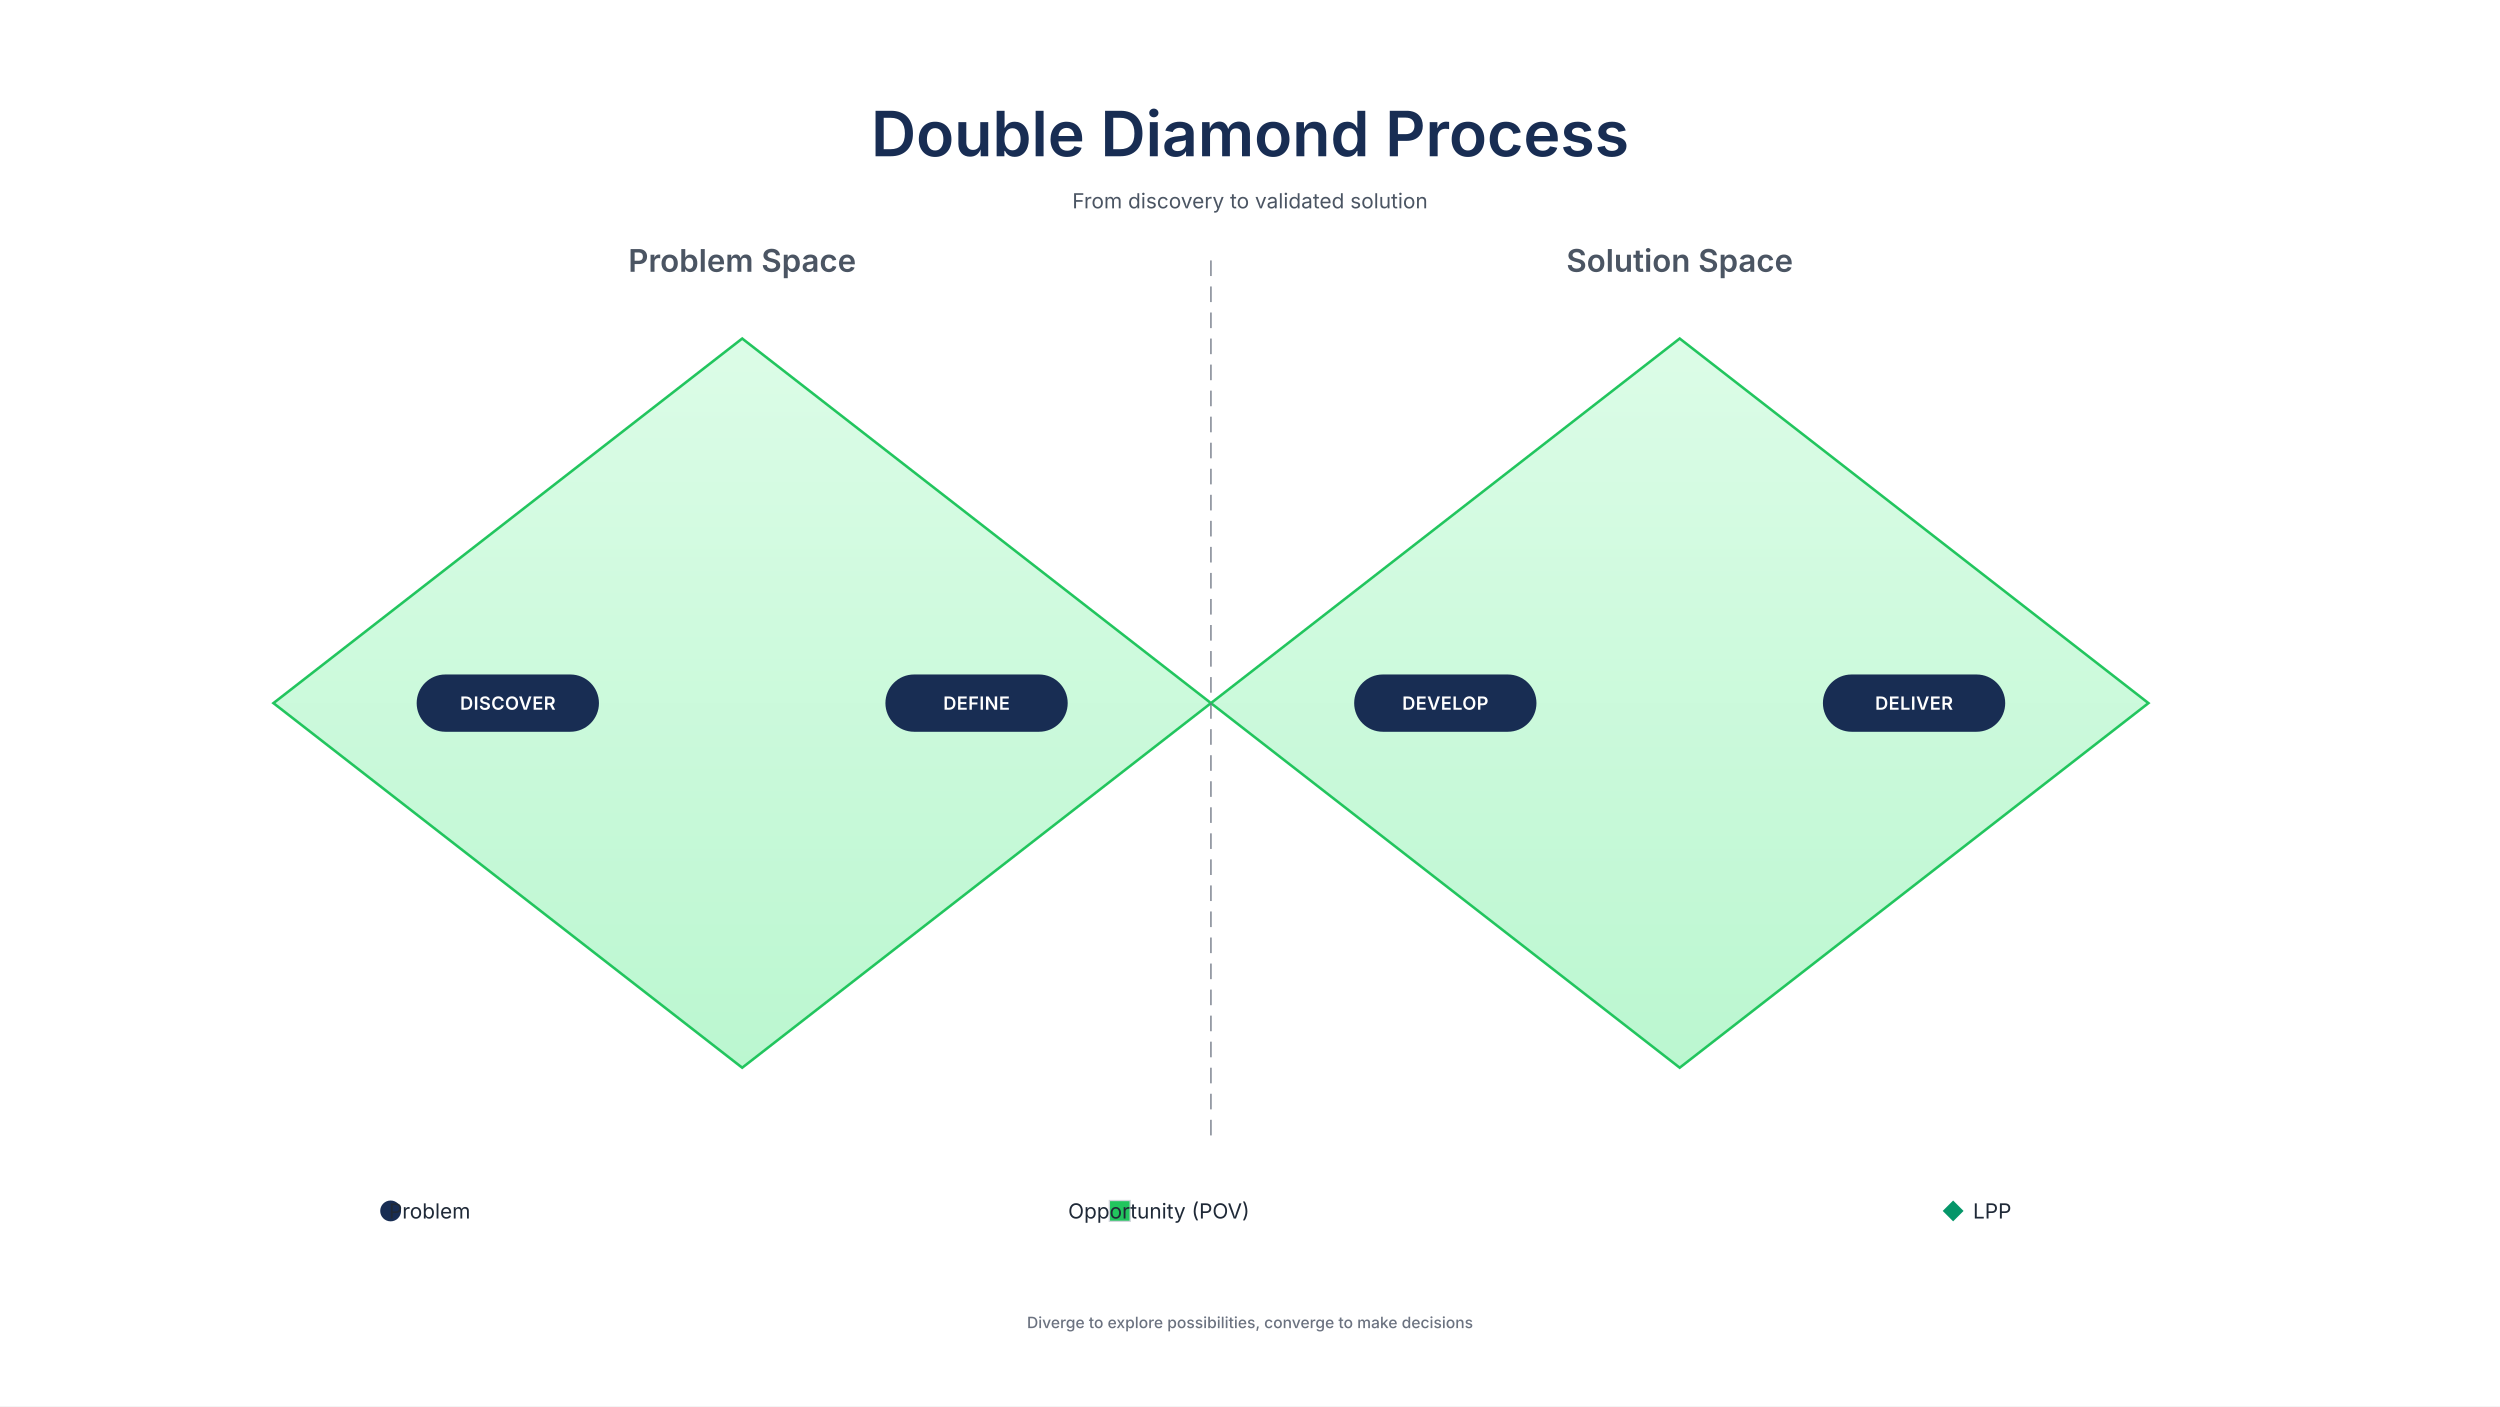
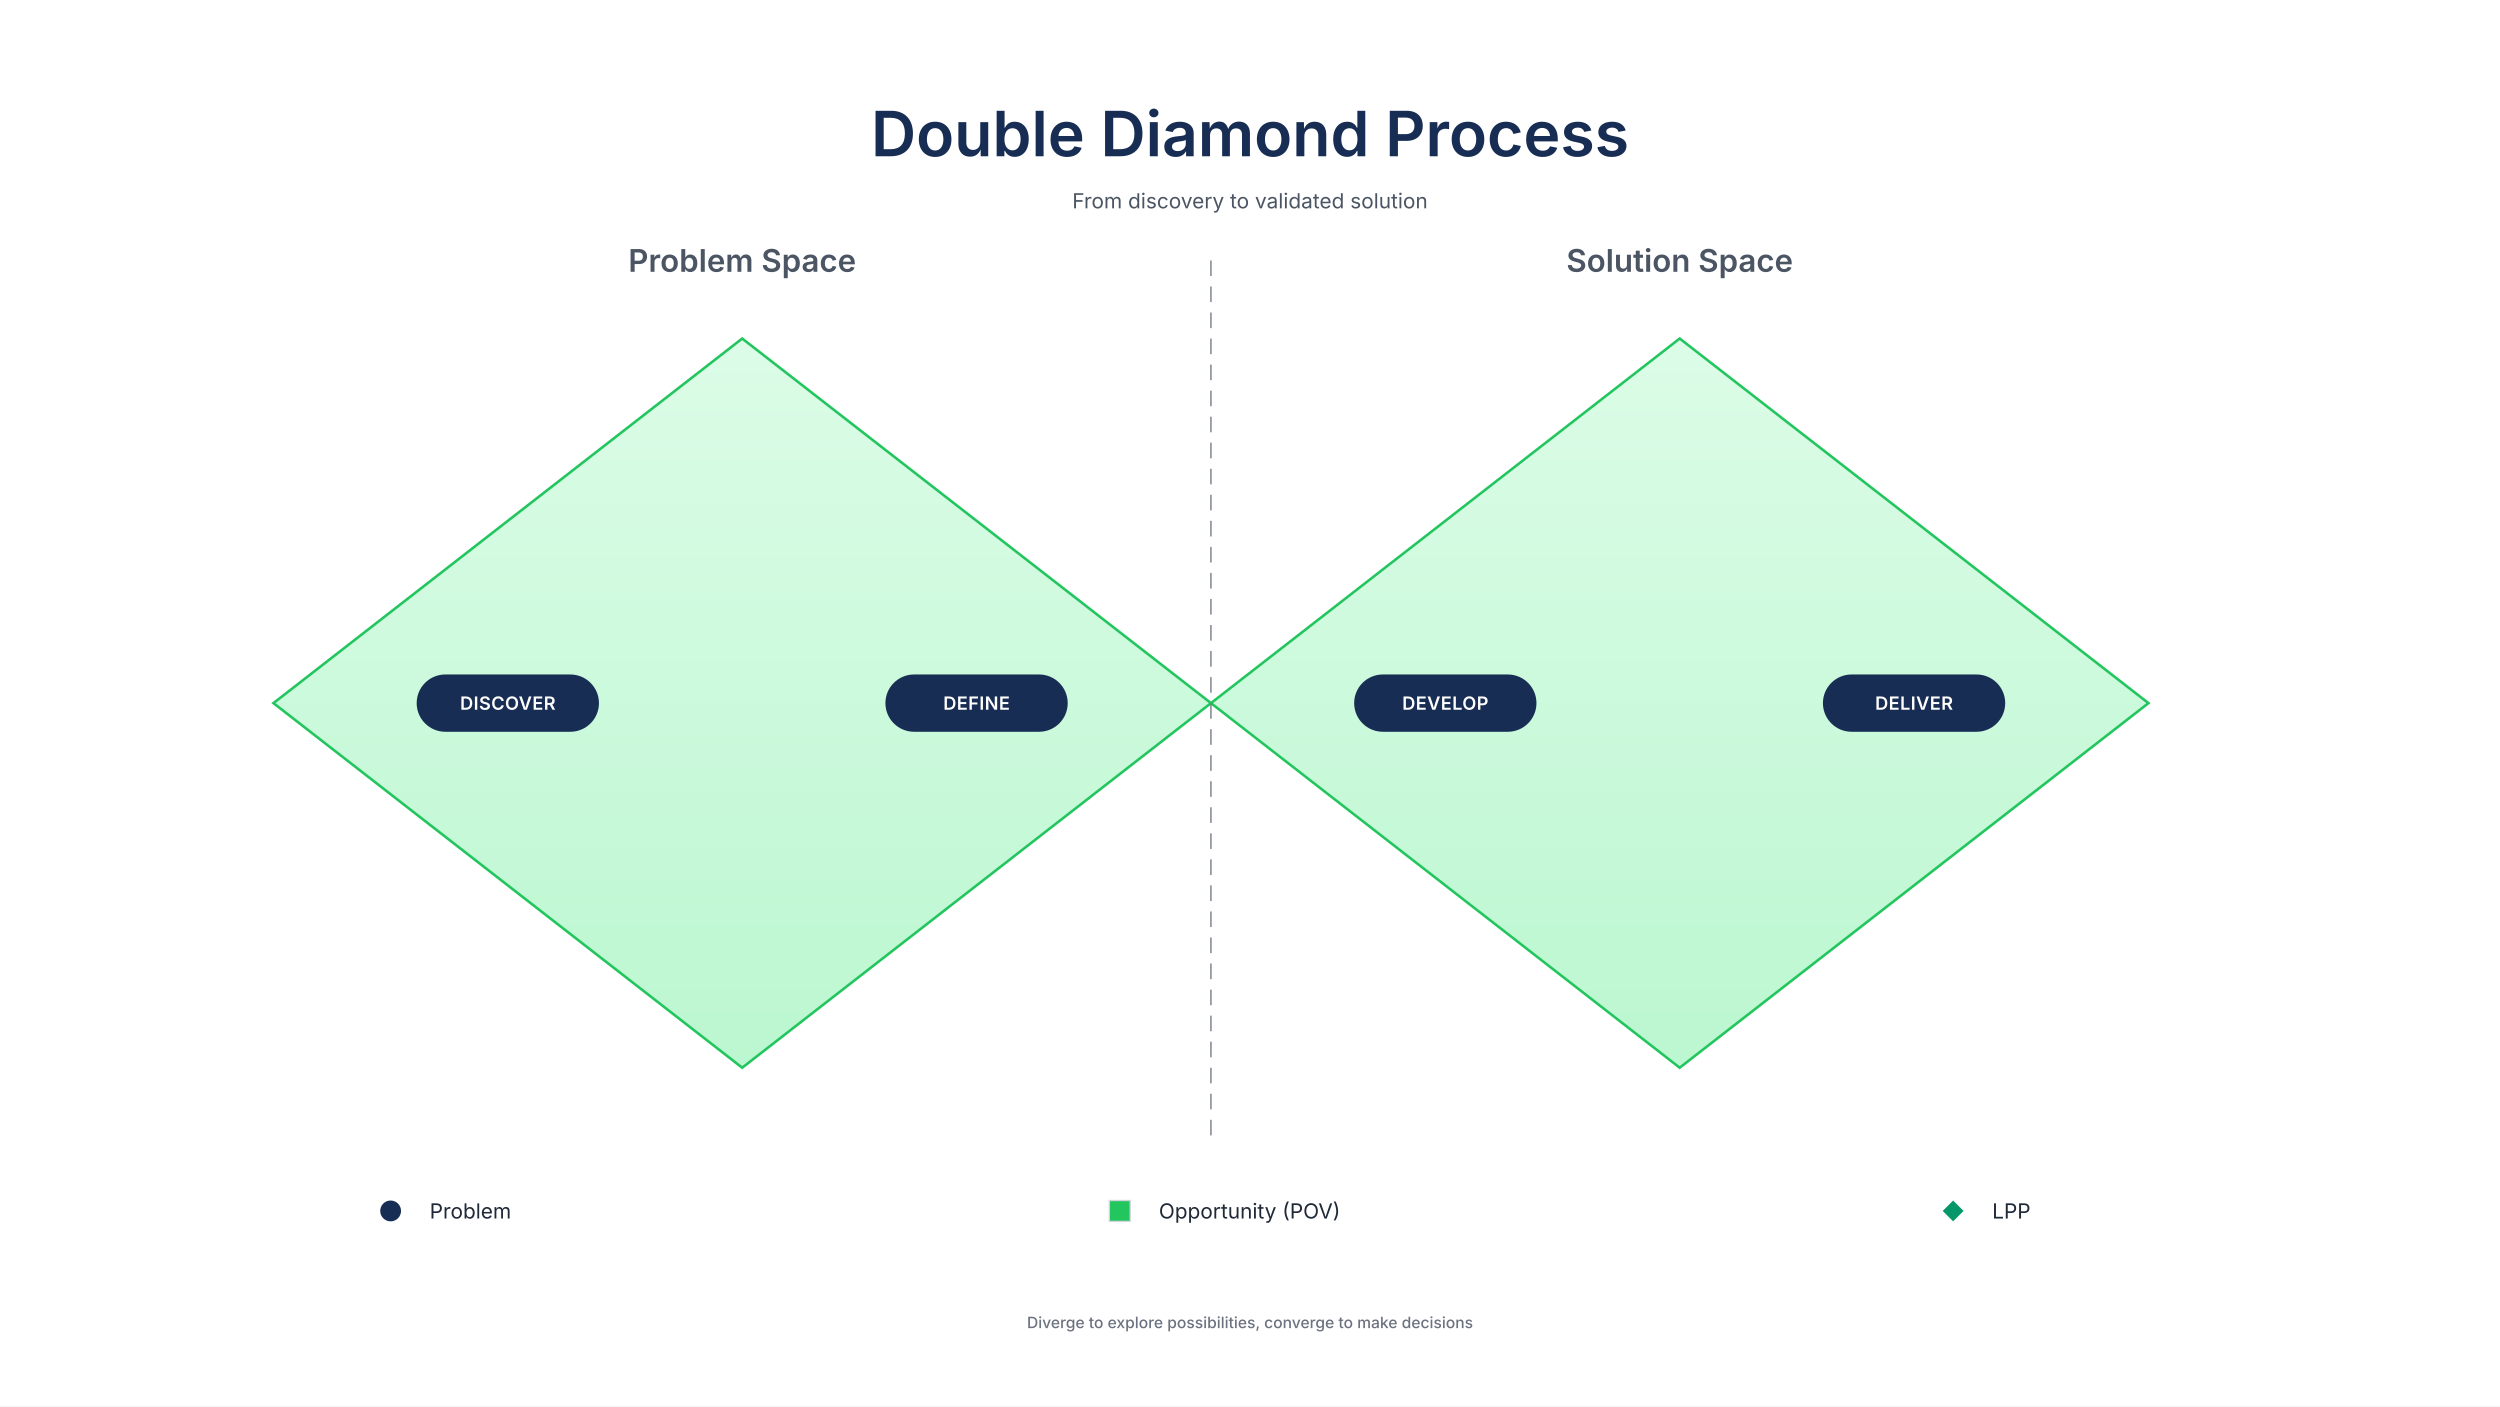
<svg xmlns="http://www.w3.org/2000/svg" version="1.1" viewBox="0 0 1920 1080" width="1920" height="1080">
  <defs>
    <linearGradient id="diamondGradient" x1="50%" y1="0%" x2="50%" y2="100%">
      <stop offset="0%" stop-color="#DCFCE7" />
      <stop offset="100%" stop-color="#BBF7D0" />
    </linearGradient>
    <marker id="arrow-arrow" markerWidth="12" markerHeight="12" refX="10" refY="6" orient="auto" markerUnits="userSpaceOnUse">
      <path d="M0,0 L0,12 L12,6 z" fill="#182D53" />
    </marker>
    <marker id="arrow-arrowAccent" markerWidth="12" markerHeight="12" refX="10" refY="6" orient="auto" markerUnits="userSpaceOnUse">
      <path d="M0,0 L0,12 L12,6 z" fill="#22C55E" />
    </marker>
    <marker id="arrow-arrowMuted" markerWidth="10" markerHeight="10" refX="8" refY="5" orient="auto" markerUnits="userSpaceOnUse">
      <path d="M0,0 L0,10 L10,5 z" fill="#6B7280" />
    </marker>
    <marker id="arrow-curved" markerWidth="12" markerHeight="12" refX="10" refY="6" orient="auto" markerUnits="userSpaceOnUse">
      <path d="M0,0 L0,12 L12,6 z" fill="#182D53" />
    </marker>
  </defs>
  <rect width="1920" height="1080" fill="#FFFFFF" />
  <g id="shapes">
    <path id="diamond-path" d="M 210,540 L 570,260 L 930,540 L 1290,260 L 1650,540 L 1290,820 L 930,540 L 570,820 Z" fill="url(#diamondGradient)" stroke="#22C55E" stroke-width="2" />
    <line id="divider-center" x1="930" y1="200" x2="930" y2="880" stroke="#6B7280" stroke-width="1" stroke-dasharray="12,8" />
  </g>
  <g id="nodes">
    <g id="problem-space-label" transform="translate(570, 200)">
      <text x="0" y="0" text-anchor="middle" dominant-baseline="central" font-family="'Manrope', system-ui, -apple-system, sans-serif" font-size="24" font-weight="600" fill="#4B5563">Problem Space</text>
    </g>
    <g id="solution-space-label" transform="translate(1290, 200)">
      <text x="0" y="0" text-anchor="middle" dominant-baseline="central" font-family="'Manrope', system-ui, -apple-system, sans-serif" font-size="24" font-weight="600" fill="#4B5563">Solution Space</text>
    </g>
    <g id="discover" transform="translate(390, 540)">
      <rect x="-70" y="-22" width="140" height="44" fill="#182D53" rx="22" />
      <text x="0" y="0" text-anchor="middle" dominant-baseline="central" font-family="'Manrope', system-ui, -apple-system, sans-serif" font-size="14" font-weight="600" fill="#FFFFFF" letter-spacing="0.02em">DISCOVER</text>
    </g>
    <g id="define" transform="translate(750, 540)">
      <rect x="-70" y="-22" width="140" height="44" fill="#182D53" rx="22" />
      <text x="0" y="0" text-anchor="middle" dominant-baseline="central" font-family="'Manrope', system-ui, -apple-system, sans-serif" font-size="14" font-weight="600" fill="#FFFFFF" letter-spacing="0.02em">DEFINE</text>
    </g>
    <g id="develop" transform="translate(1110, 540)">
      <rect x="-70" y="-22" width="140" height="44" fill="#182D53" rx="22" />
      <text x="0" y="0" text-anchor="middle" dominant-baseline="central" font-family="'Manrope', system-ui, -apple-system, sans-serif" font-size="14" font-weight="600" fill="#FFFFFF" letter-spacing="0.02em">DEVELOP</text>
    </g>
    <g id="deliver" transform="translate(1470, 540)">
      <rect x="-70" y="-22" width="140" height="44" fill="#182D53" rx="22" />
      <text x="0" y="0" text-anchor="middle" dominant-baseline="central" font-family="'Manrope', system-ui, -apple-system, sans-serif" font-size="14" font-weight="600" fill="#FFFFFF" letter-spacing="0.02em">DELIVER</text>
    </g>
    <g id="start-marker" transform="translate(300, 930)">
      <circle cx="0" cy="0" r="8" fill="#182D53" />
    </g>
    <g id="start-label" transform="translate(330, 930)">
-       <text x="0" y="0" text-anchor="middle" dominant-baseline="central" font-family="'Manrope', system-ui, -apple-system, sans-serif" font-size="16" font-weight="400" fill="#1F2937">Problem</text>
+       <text x="0" y="0" text-anchor="start" dominant-baseline="central" font-family="'Manrope', system-ui, -apple-system, sans-serif" font-size="16" font-weight="400" fill="#1F2937">Problem</text>
    </g>
    <g id="mid-marker" transform="translate(860, 930)">
      <rect x="-8" y="-8" width="16" height="16" fill="#22C55E" stroke="#D1D5DB" stroke-width="1" />
    </g>
    <g id="mid-label" transform="translate(890, 930)">
-       <text x="0" y="0" text-anchor="middle" dominant-baseline="central" font-family="'Manrope', system-ui, -apple-system, sans-serif" font-size="16" font-weight="400" fill="#1F2937">Opportunity (POV)</text>
+       <text x="0" y="0" text-anchor="start" dominant-baseline="central" font-family="'Manrope', system-ui, -apple-system, sans-serif" font-size="16" font-weight="400" fill="#1F2937">Opportunity (POV)</text>
    </g>
    <g id="end-marker" transform="translate(1500, 930)">
      <polygon points="0,-8 8,0 0,8 -8,0" fill="#059669" />
    </g>
    <g id="end-label" transform="translate(1530, 930)">
-       <text x="0" y="0" text-anchor="middle" dominant-baseline="central" font-family="'Manrope', system-ui, -apple-system, sans-serif" font-size="16" font-weight="400" fill="#1F2937">LPP</text>
+       <text x="0" y="0" text-anchor="start" dominant-baseline="central" font-family="'Manrope', system-ui, -apple-system, sans-serif" font-size="16" font-weight="400" fill="#1F2937">LPP</text>
    </g>
  </g>
  <g id="annotations">
    <text x="960" y="120" text-anchor="middle" font-family="'Manrope', system-ui, -apple-system, sans-serif" font-size="48" font-weight="600" fill="#182D53">Double Diamond Process</text>
    <text x="960" y="160" text-anchor="middle" font-family="'Manrope', system-ui, -apple-system, sans-serif" font-size="16" font-weight="400" fill="#4B5563">From discovery to validated solution</text>
    <text x="960" y="1020" text-anchor="middle" font-family="'Manrope', system-ui, -apple-system, sans-serif" font-size="12" font-weight="500" fill="#6B7280">Diverge to explore possibilities, converge to make decisions</text>
  </g>
</svg>
